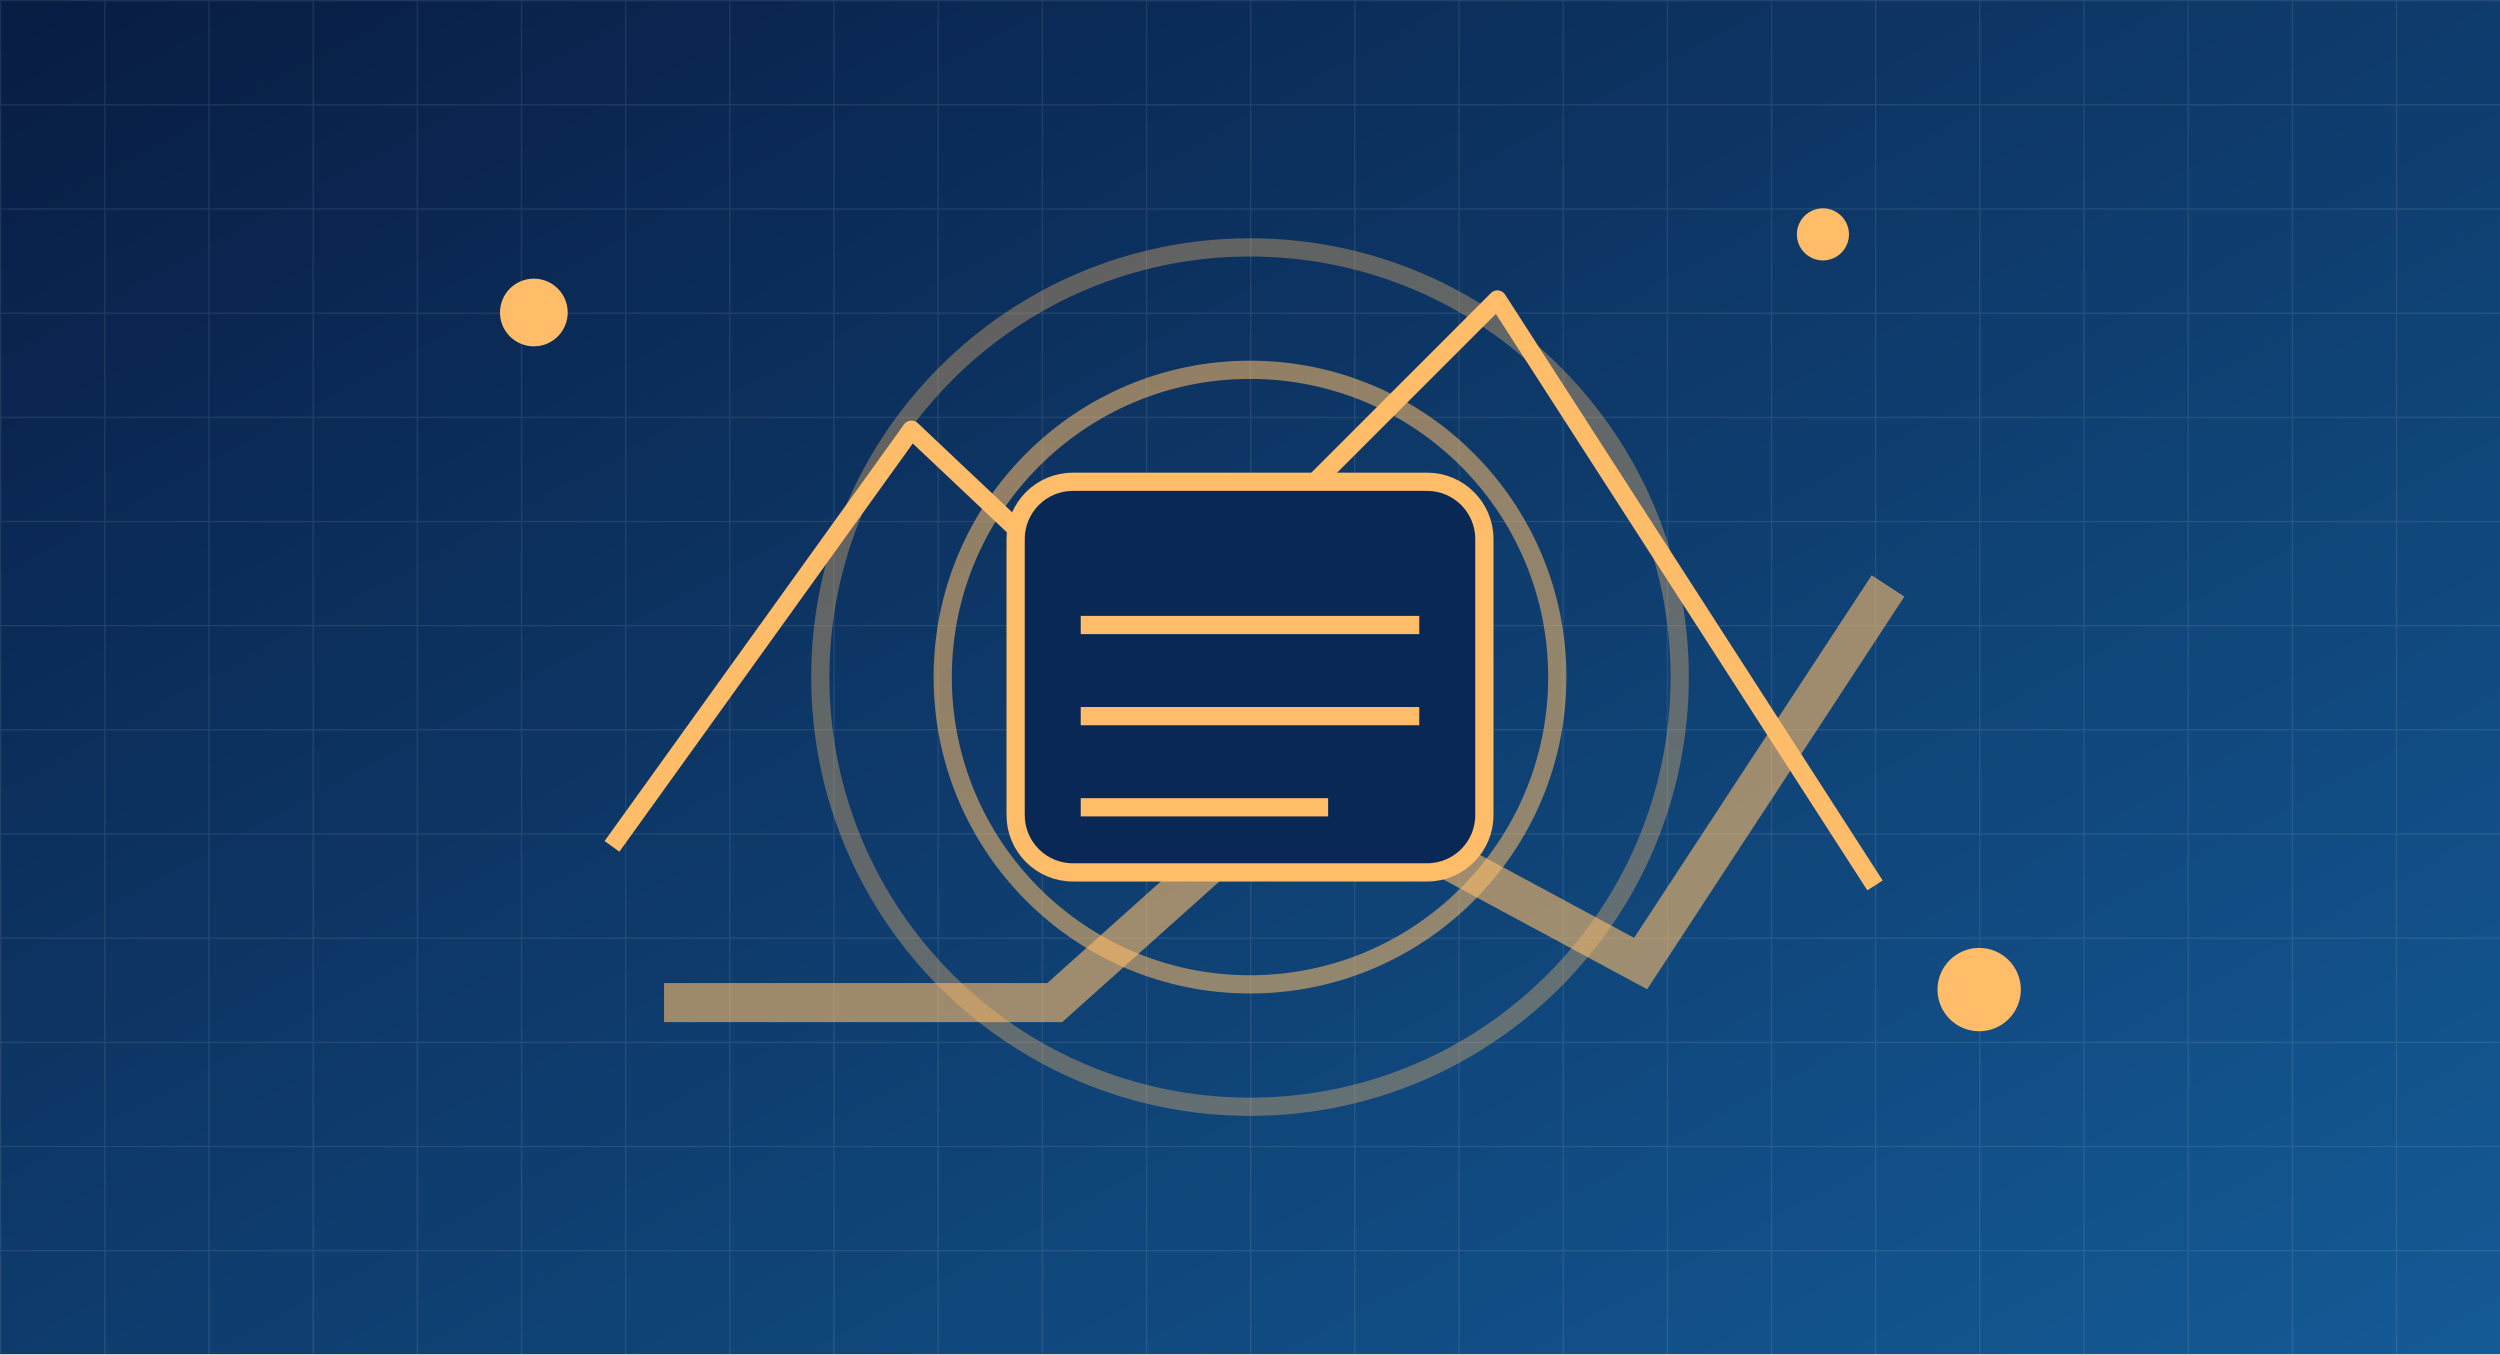
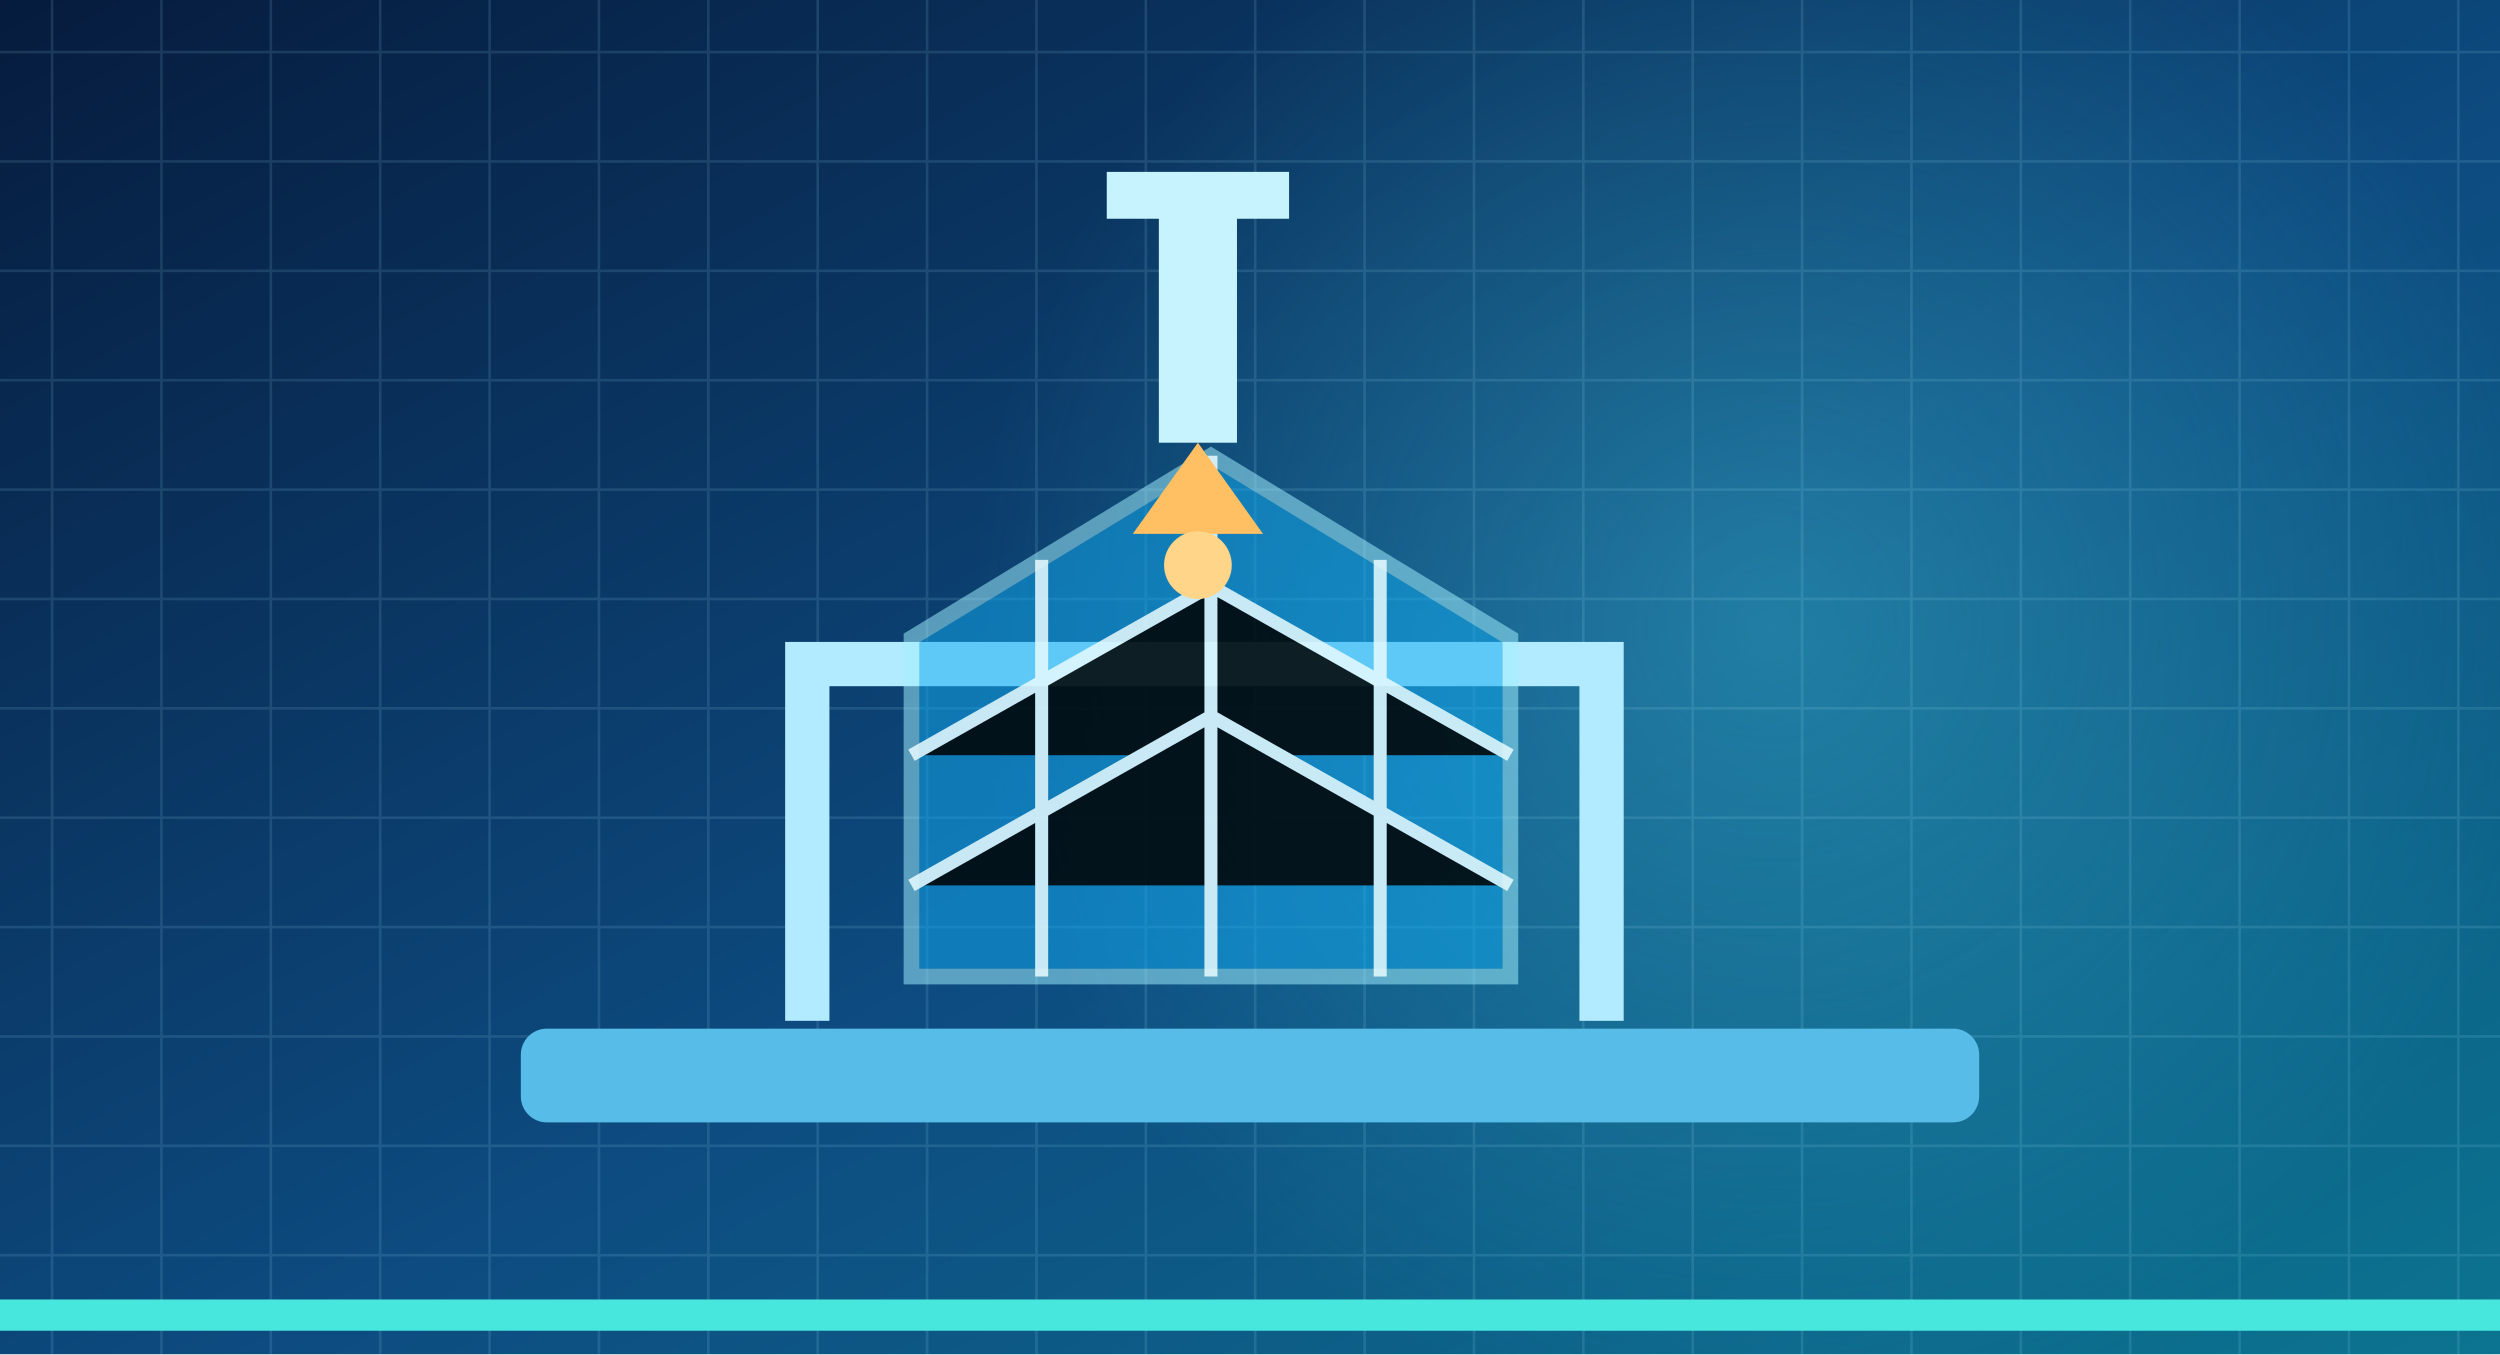
<svg xmlns="http://www.w3.org/2000/svg" viewBox="0 0 960 520">
  <defs>
    <linearGradient id="bg" x2="1" y2="1">
-       <stop stop-color="#081c43" />
-       <stop offset="1" stop-color="#145b96" />
+       <stop stop-color="#061b3d" />
+       <stop offset=".55" stop-color="#0d4b80" />
+       <stop offset="1" stop-color="#0c7490" />
    </linearGradient>
-     <pattern id="p" width="40" height="40" patternUnits="userSpaceOnUse">
-       <path d="M40 0H0V40" fill="none" stroke="#ffffff" stroke-opacity=".09" />
-     </pattern>
+     <radialGradient id="halo">
+       <stop stop-color="#4de3ec" stop-opacity=".32" />
+       <stop offset="1" stop-color="#4de3ec" stop-opacity="0" />
+     </radialGradient>
  </defs>
  <rect width="960" height="520" fill="url(#bg)" />
-   <rect width="960" height="520" fill="url(#p)" />
-   <g transform="translate(480 260)" stroke="#ffbd69" fill="none" stroke-width="7">
-     <circle r="165" stroke-opacity=".35" />
-     <circle r="118" stroke-opacity=".55" />
-     <path d="M-245 65 L-130 -95 L-40 -10 L95 -145 L240 80" stroke-linejoin="round" />
-     <path d="M-225 125L-75 125L20 40L150 110L245 -35" stroke-width="15" stroke-opacity=".6" />
-     <rect x="-90" y="-75" width="180" height="150" rx="22" fill="#0a2856" />
-     <path d="M-65 -20H65M-65 15H65M-65 50H30" />
+   <circle cx="680" cy="240" r="310" fill="url(#halo)" />
+   <g stroke="#a5eaff" opacity=".13">
+     <path d="M0 20H960" />
+     <path d="M0 62H960" />
+     <path d="M0 104H960" />
+     <path d="M0 146H960" />
+     <path d="M0 188H960" />
+     <path d="M0 230H960" />
+     <path d="M0 272H960" />
+     <path d="M0 314H960" />
+     <path d="M0 356H960" />
+     <path d="M0 398H960" />
+     <path d="M0 440H960" />
+     <path d="M0 482H960" />
+     <path d="M20 0V520" />
+     <path d="M62 0V520" />
+     <path d="M104 0V520" />
+     <path d="M146 0V520" />
+     <path d="M188 0V520" />
+     <path d="M230 0V520" />
+     <path d="M272 0V520" />
+     <path d="M314 0V520" />
+     <path d="M356 0V520" />
+     <path d="M398 0V520" />
+     <path d="M440 0V520" />
+     <path d="M482 0V520" />
+     <path d="M524 0V520" />
+     <path d="M566 0V520" />
+     <path d="M608 0V520" />
+     <path d="M650 0V520" />
+     <path d="M692 0V520" />
+     <path d="M734 0V520" />
+     <path d="M776 0V520" />
+     <path d="M818 0V520" />
+     <path d="M860 0V520" />
+     <path d="M902 0V520" />
+     <path d="M944 0V520" />
  </g>
-   <g fill="#ffbd69">
-     <circle cx="205" cy="120" r="13" />
-     <circle cx="760" cy="380" r="16" />
-     <circle cx="700" cy="90" r="10" />
+   <g transform="translate(480 260)">
+     <rect x="-280" y="135" width="560" height="36" rx="10" fill="#58bce9" />
+     <path d="M-170 132V-5H135V132" fill="none" stroke="#b2eaff" stroke-width="17" />
+     <path d="M-130 115L-130 -15L-15 -85L100 -15V115Z" fill="#12a9ed" opacity=".52" stroke="#a1efff" stroke-width="6" />
+     <g stroke="#e7fbff" stroke-width="5" opacity=".85">
+       <path d="M-130 30L-15 -35L100 30M-130 80L-15 15L100 80M-80 115L-80 -45M-15 115V-85M50 115V-45" />
+     </g>
+     <path d="M-20 -185V-90" stroke="#c7f3ff" stroke-width="30" />
+     <path d="M-55 -185H15" stroke="#c7f3ff" stroke-width="18" />
+     <path d="M-20 -90L-45 -55H5Z" fill="#ffbf62" />
+     <circle cx="-20" cy="-43" r="13" fill="#ffd58a" />
  </g>
+   <path d="M0 505H960" stroke="#47e7de" stroke-width="12" />
</svg>
